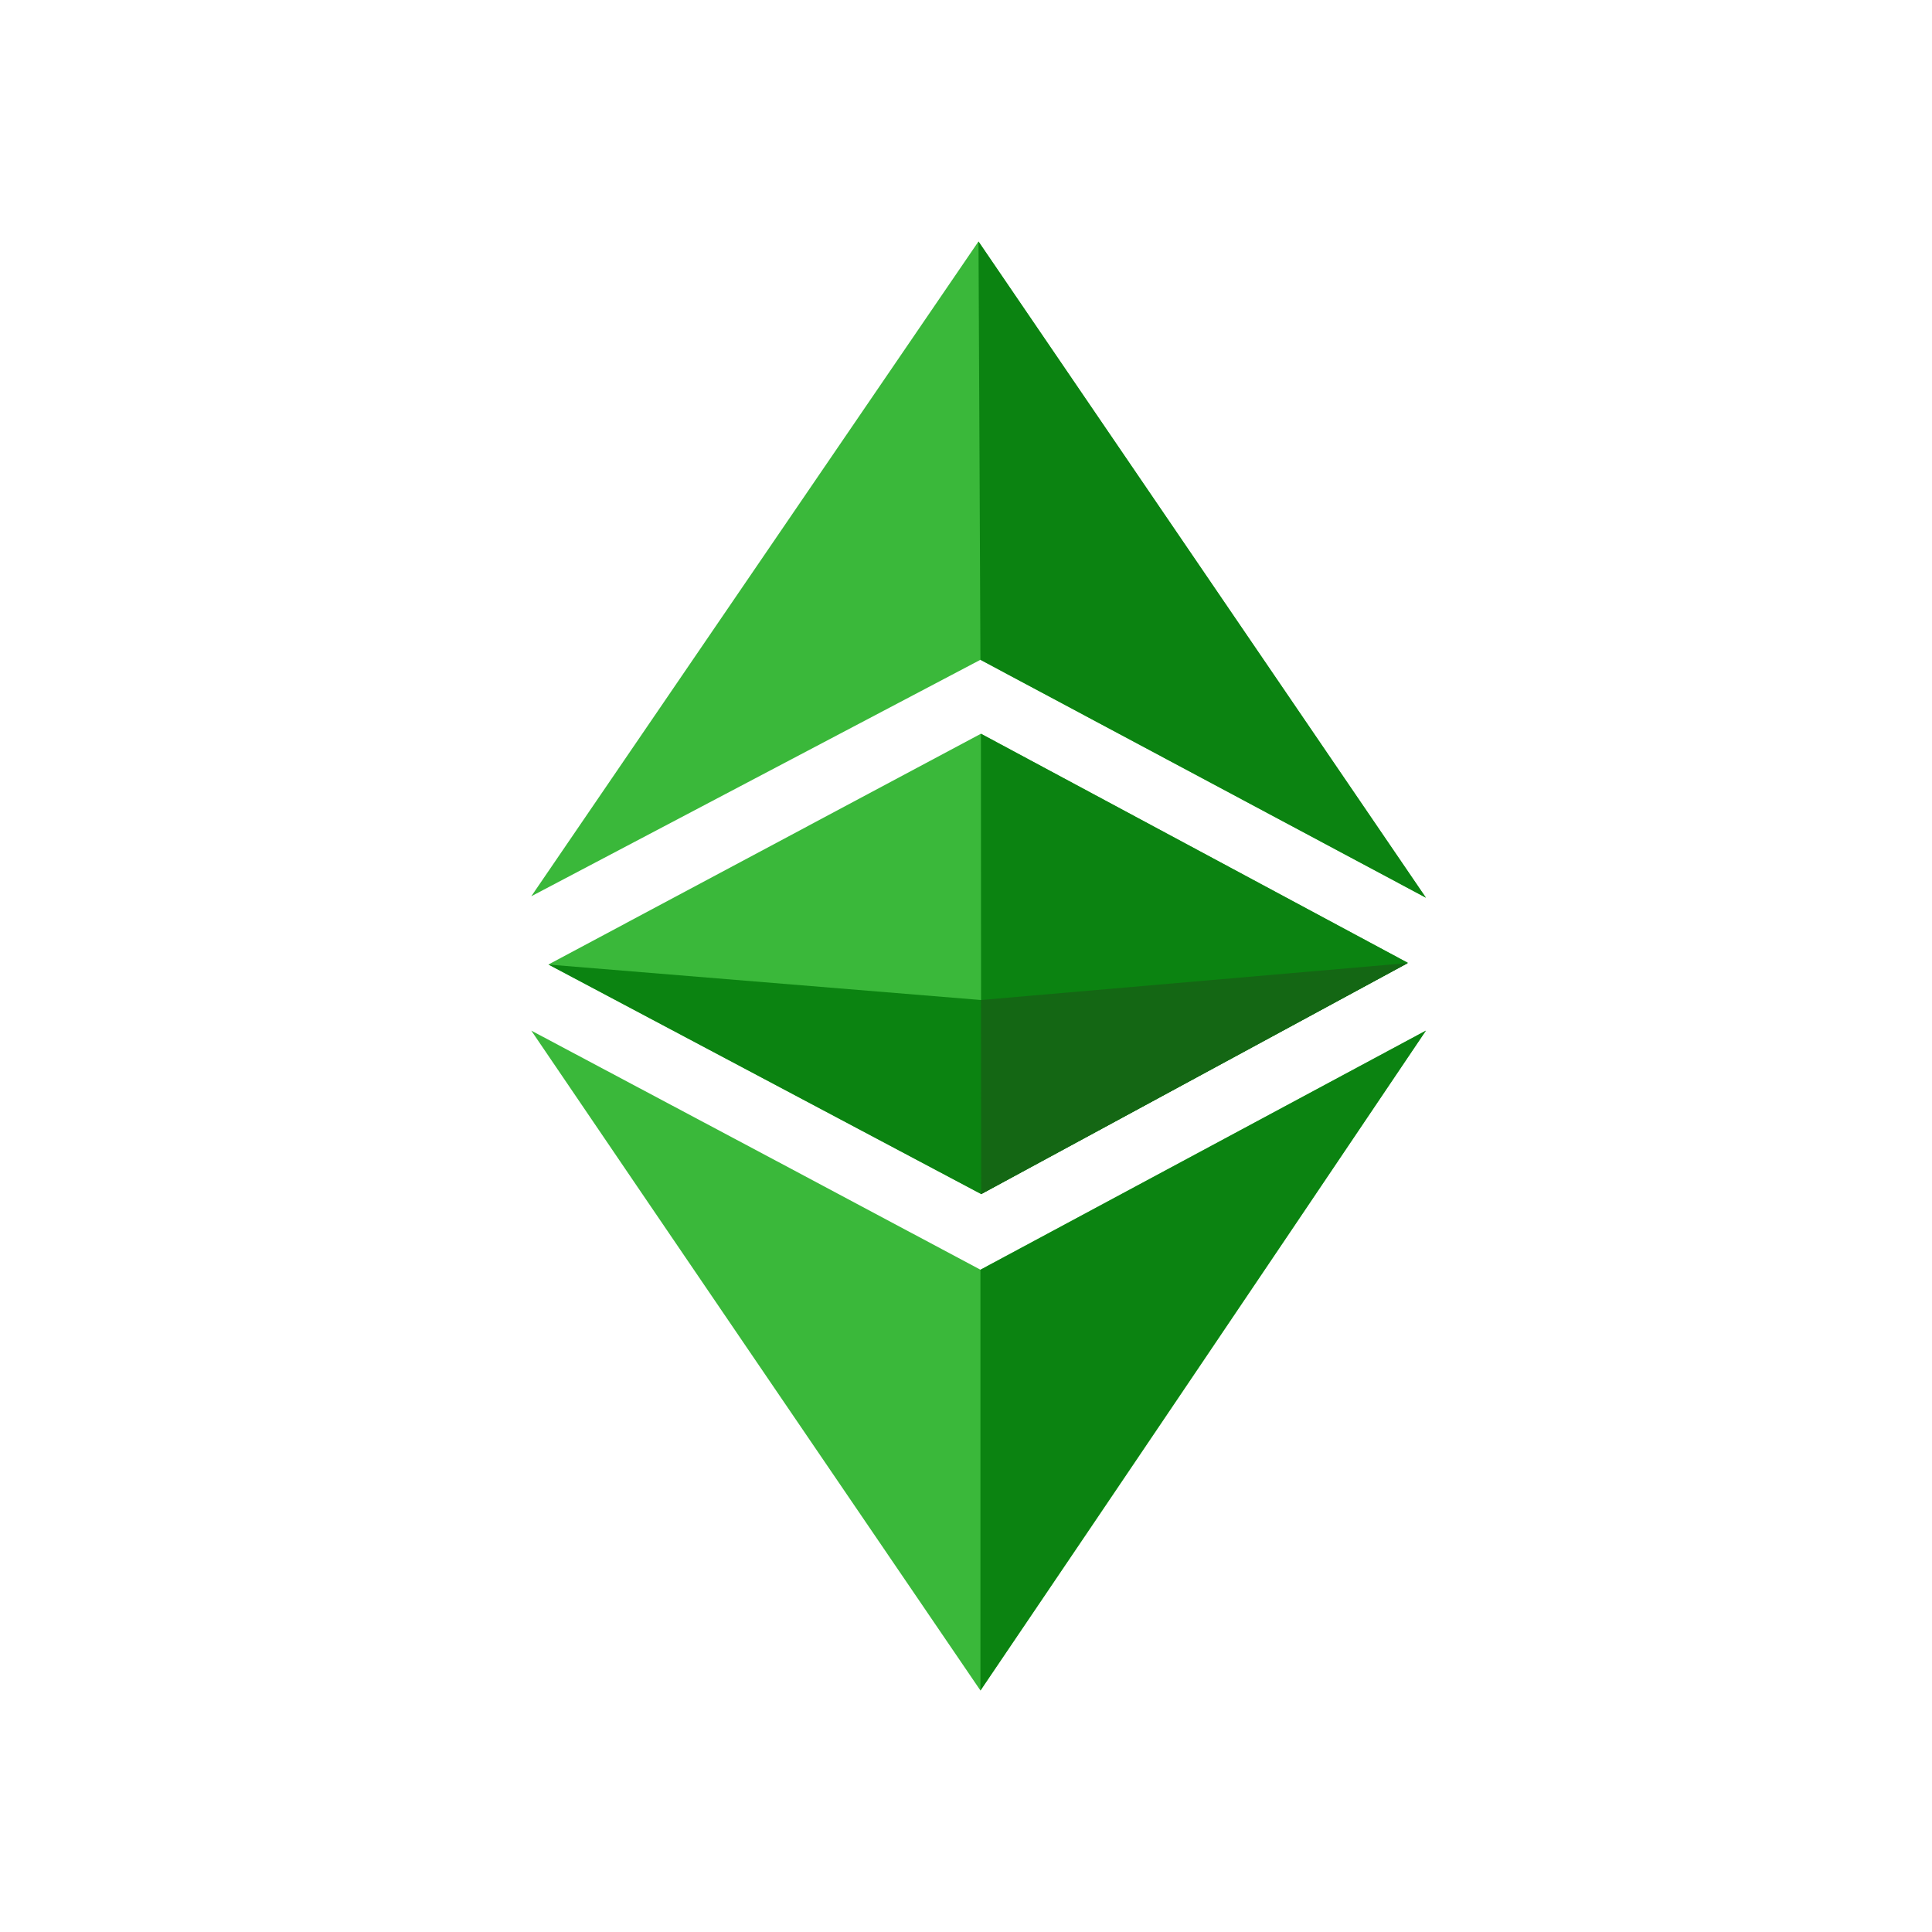
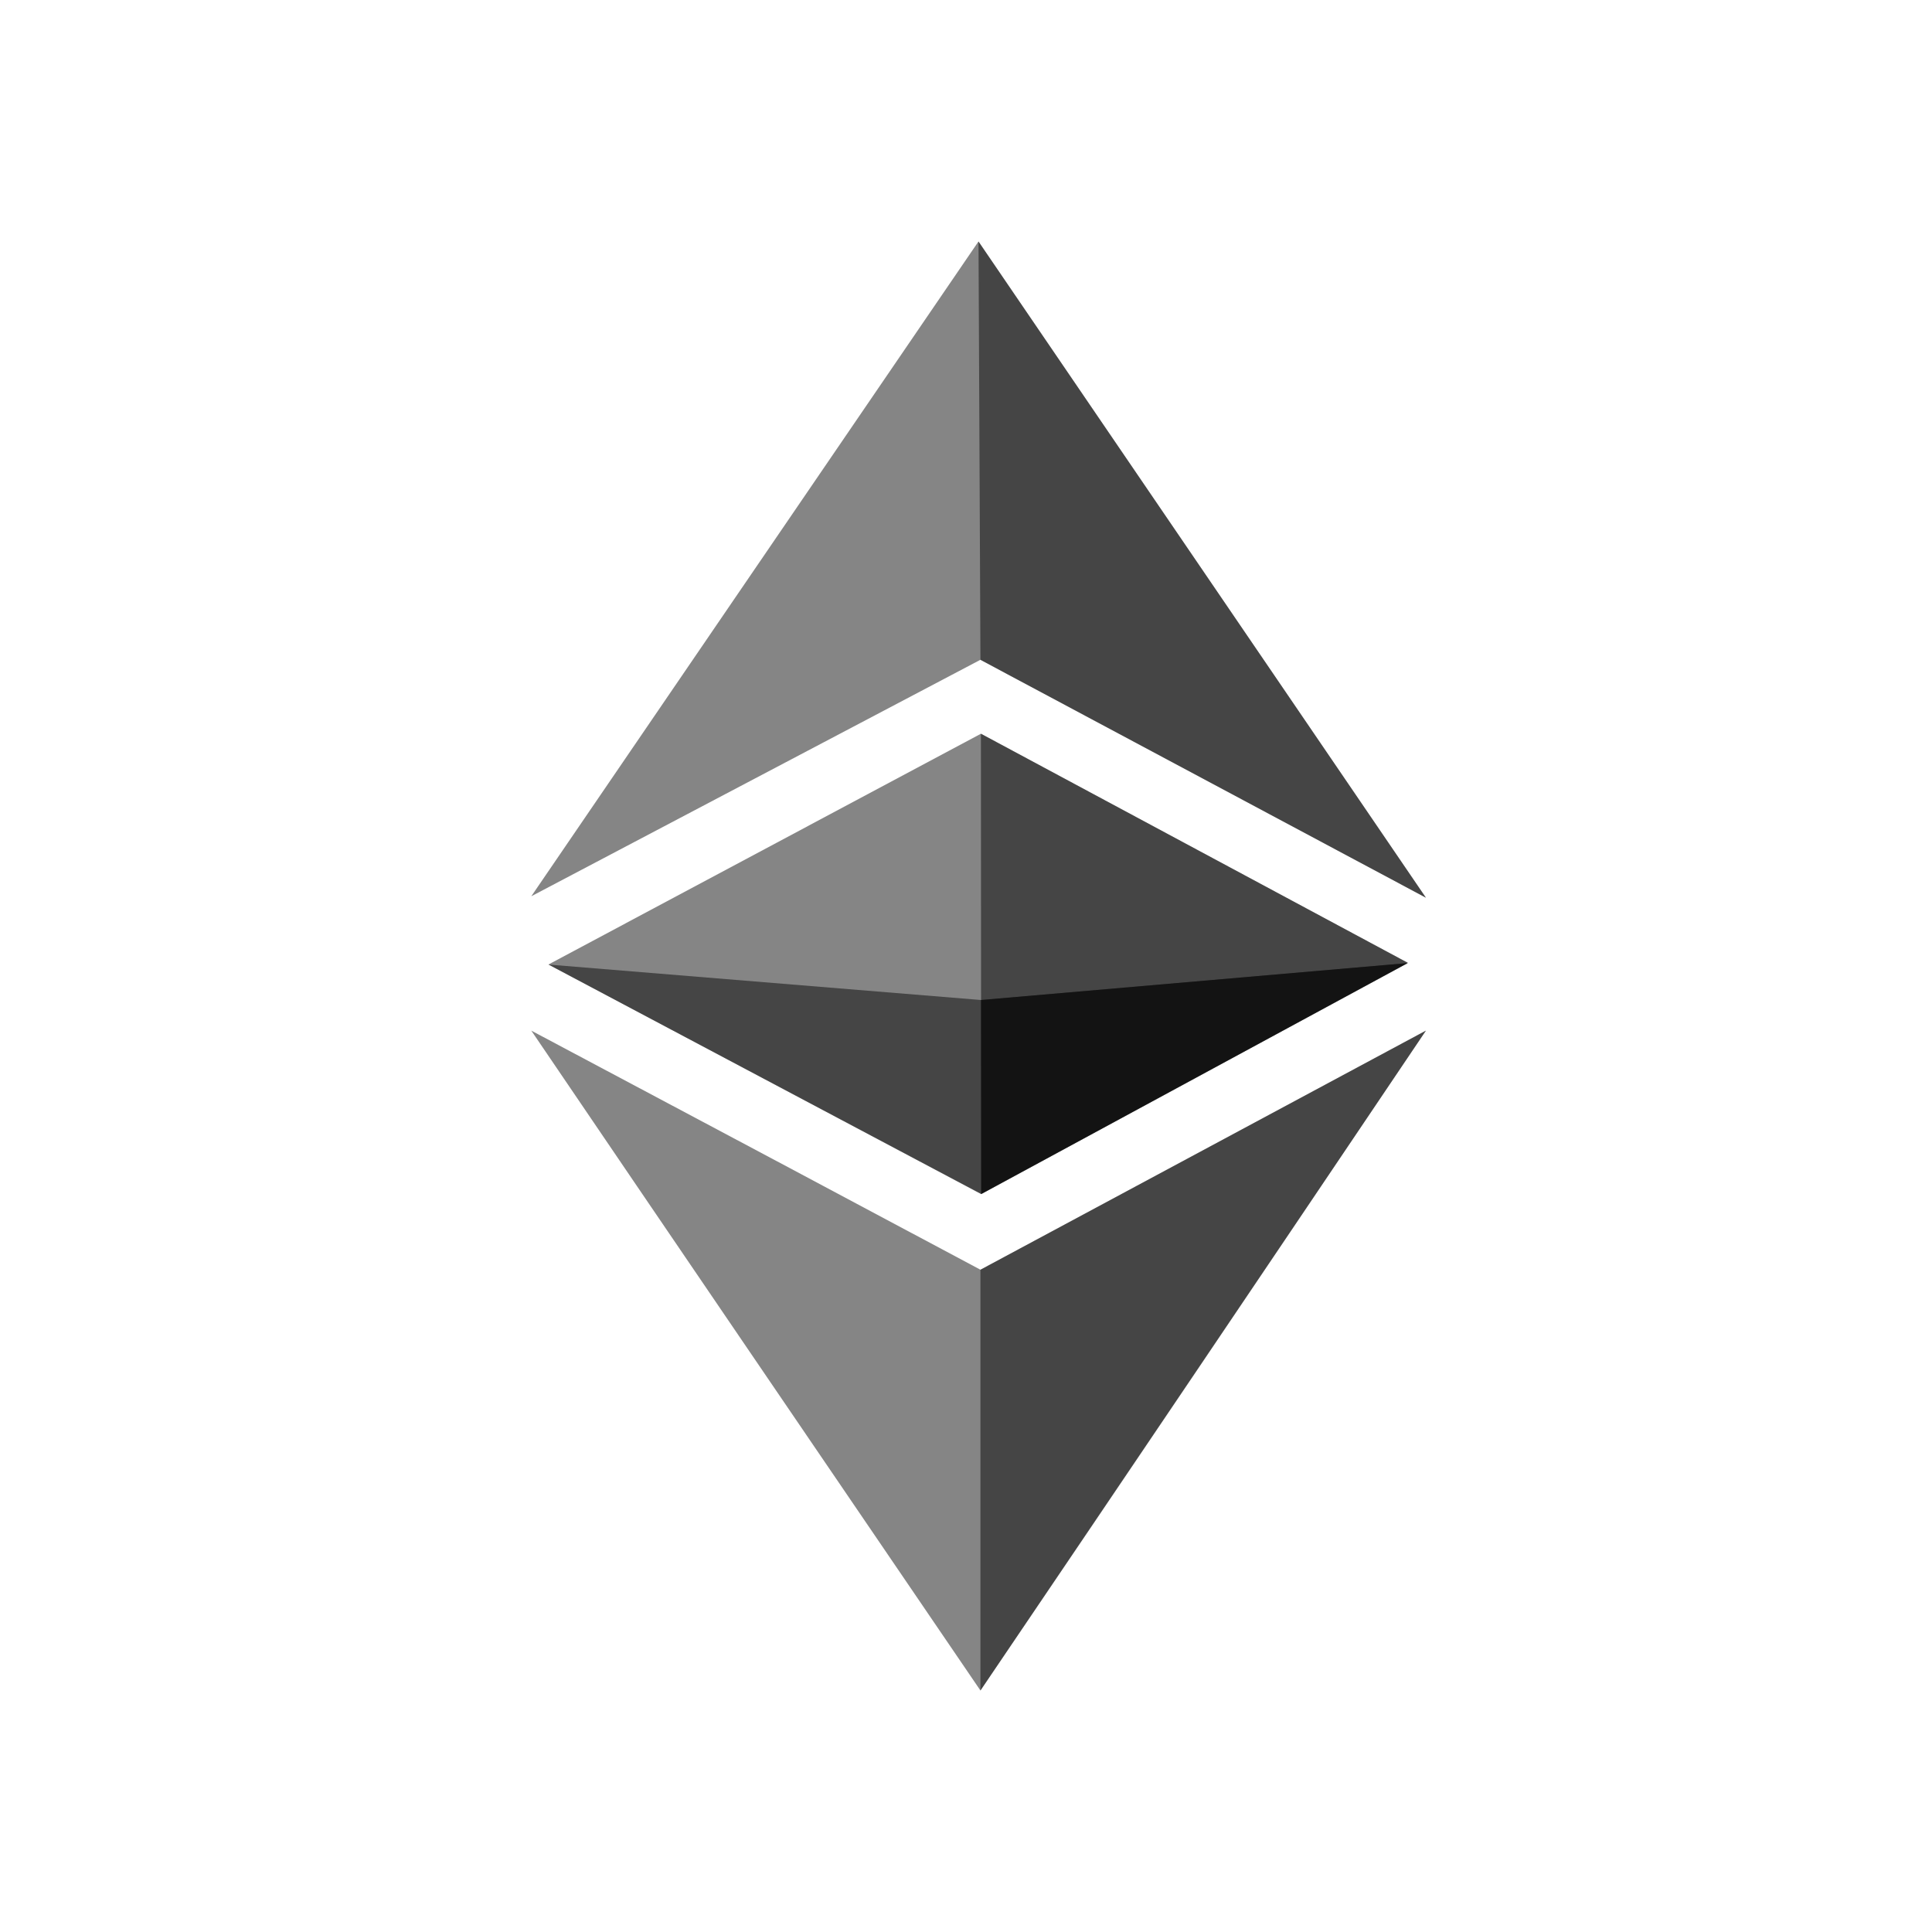
<svg xmlns="http://www.w3.org/2000/svg" width="40" height="40" fill="none">
-   <path d="M11 21.338c3.264 1.733 6.669 3.547 9.299 4.95l9.223-4.95c-3.34 4.96-6.122 9.091-9.223 13.662-3.107-4.56-6.537-9.593-9.299-13.662Zm.355-1.369 8.954-4.778 8.838 4.743-8.833 4.784-8.96-4.749Zm8.944-6.309L11 18.556 20.258 5l9.264 13.586-9.223-4.926Z" fill="#3AB83A" />
-   <path d="m20.299 26.289 9.223-4.951C26.182 26.298 20.299 35 20.299 35v-8.711Zm.01-11.098 8.838 4.743-8.833 4.784-.005-9.527Zm-.01-1.53L20.259 5l9.263 13.586-9.223-4.925Z" fill="#0B8311" />
-   <path d="m11.355 19.97 8.955.734 8.838-.765-8.834 4.784-8.959-4.754Z" fill="#0B8311" />
-   <path d="m20.31 20.704 8.838-.765-8.833 4.784-.005-4.019Z" fill="#146714" />
+   <path d="M11 21.338c3.264 1.733 6.669 3.547 9.299 4.95l9.223-4.95c-3.34 4.96-6.122 9.091-9.223 13.662-3.107-4.56-6.537-9.593-9.299-13.662Zm.355-1.369 8.954-4.778 8.838 4.743-8.833 4.784-8.96-4.749Zm8.944-6.309L11 18.556 20.258 5l9.264 13.586-9.223-4.926Z" fill="currentColor" fill-opacity=".48" />
+   <path d="m20.299 26.289 9.223-4.951C26.182 26.298 20.299 35 20.299 35v-8.711Zm.01-11.098 8.838 4.743-8.833 4.784-.005-9.527Zm-.01-1.53L20.259 5l9.263 13.586-9.223-4.925Z" fill="currentColor" fill-opacity=".48" />
+   <path d="m11.355 19.97 8.955.734 8.838-.765-8.834 4.784-8.959-4.754Z" fill="currentColor" fill-opacity=".48" />
+   <path d="m20.31 20.704 8.838-.765-8.833 4.784-.005-4.019Z" fill="currentColor" fill-opacity=".48" />
</svg>
